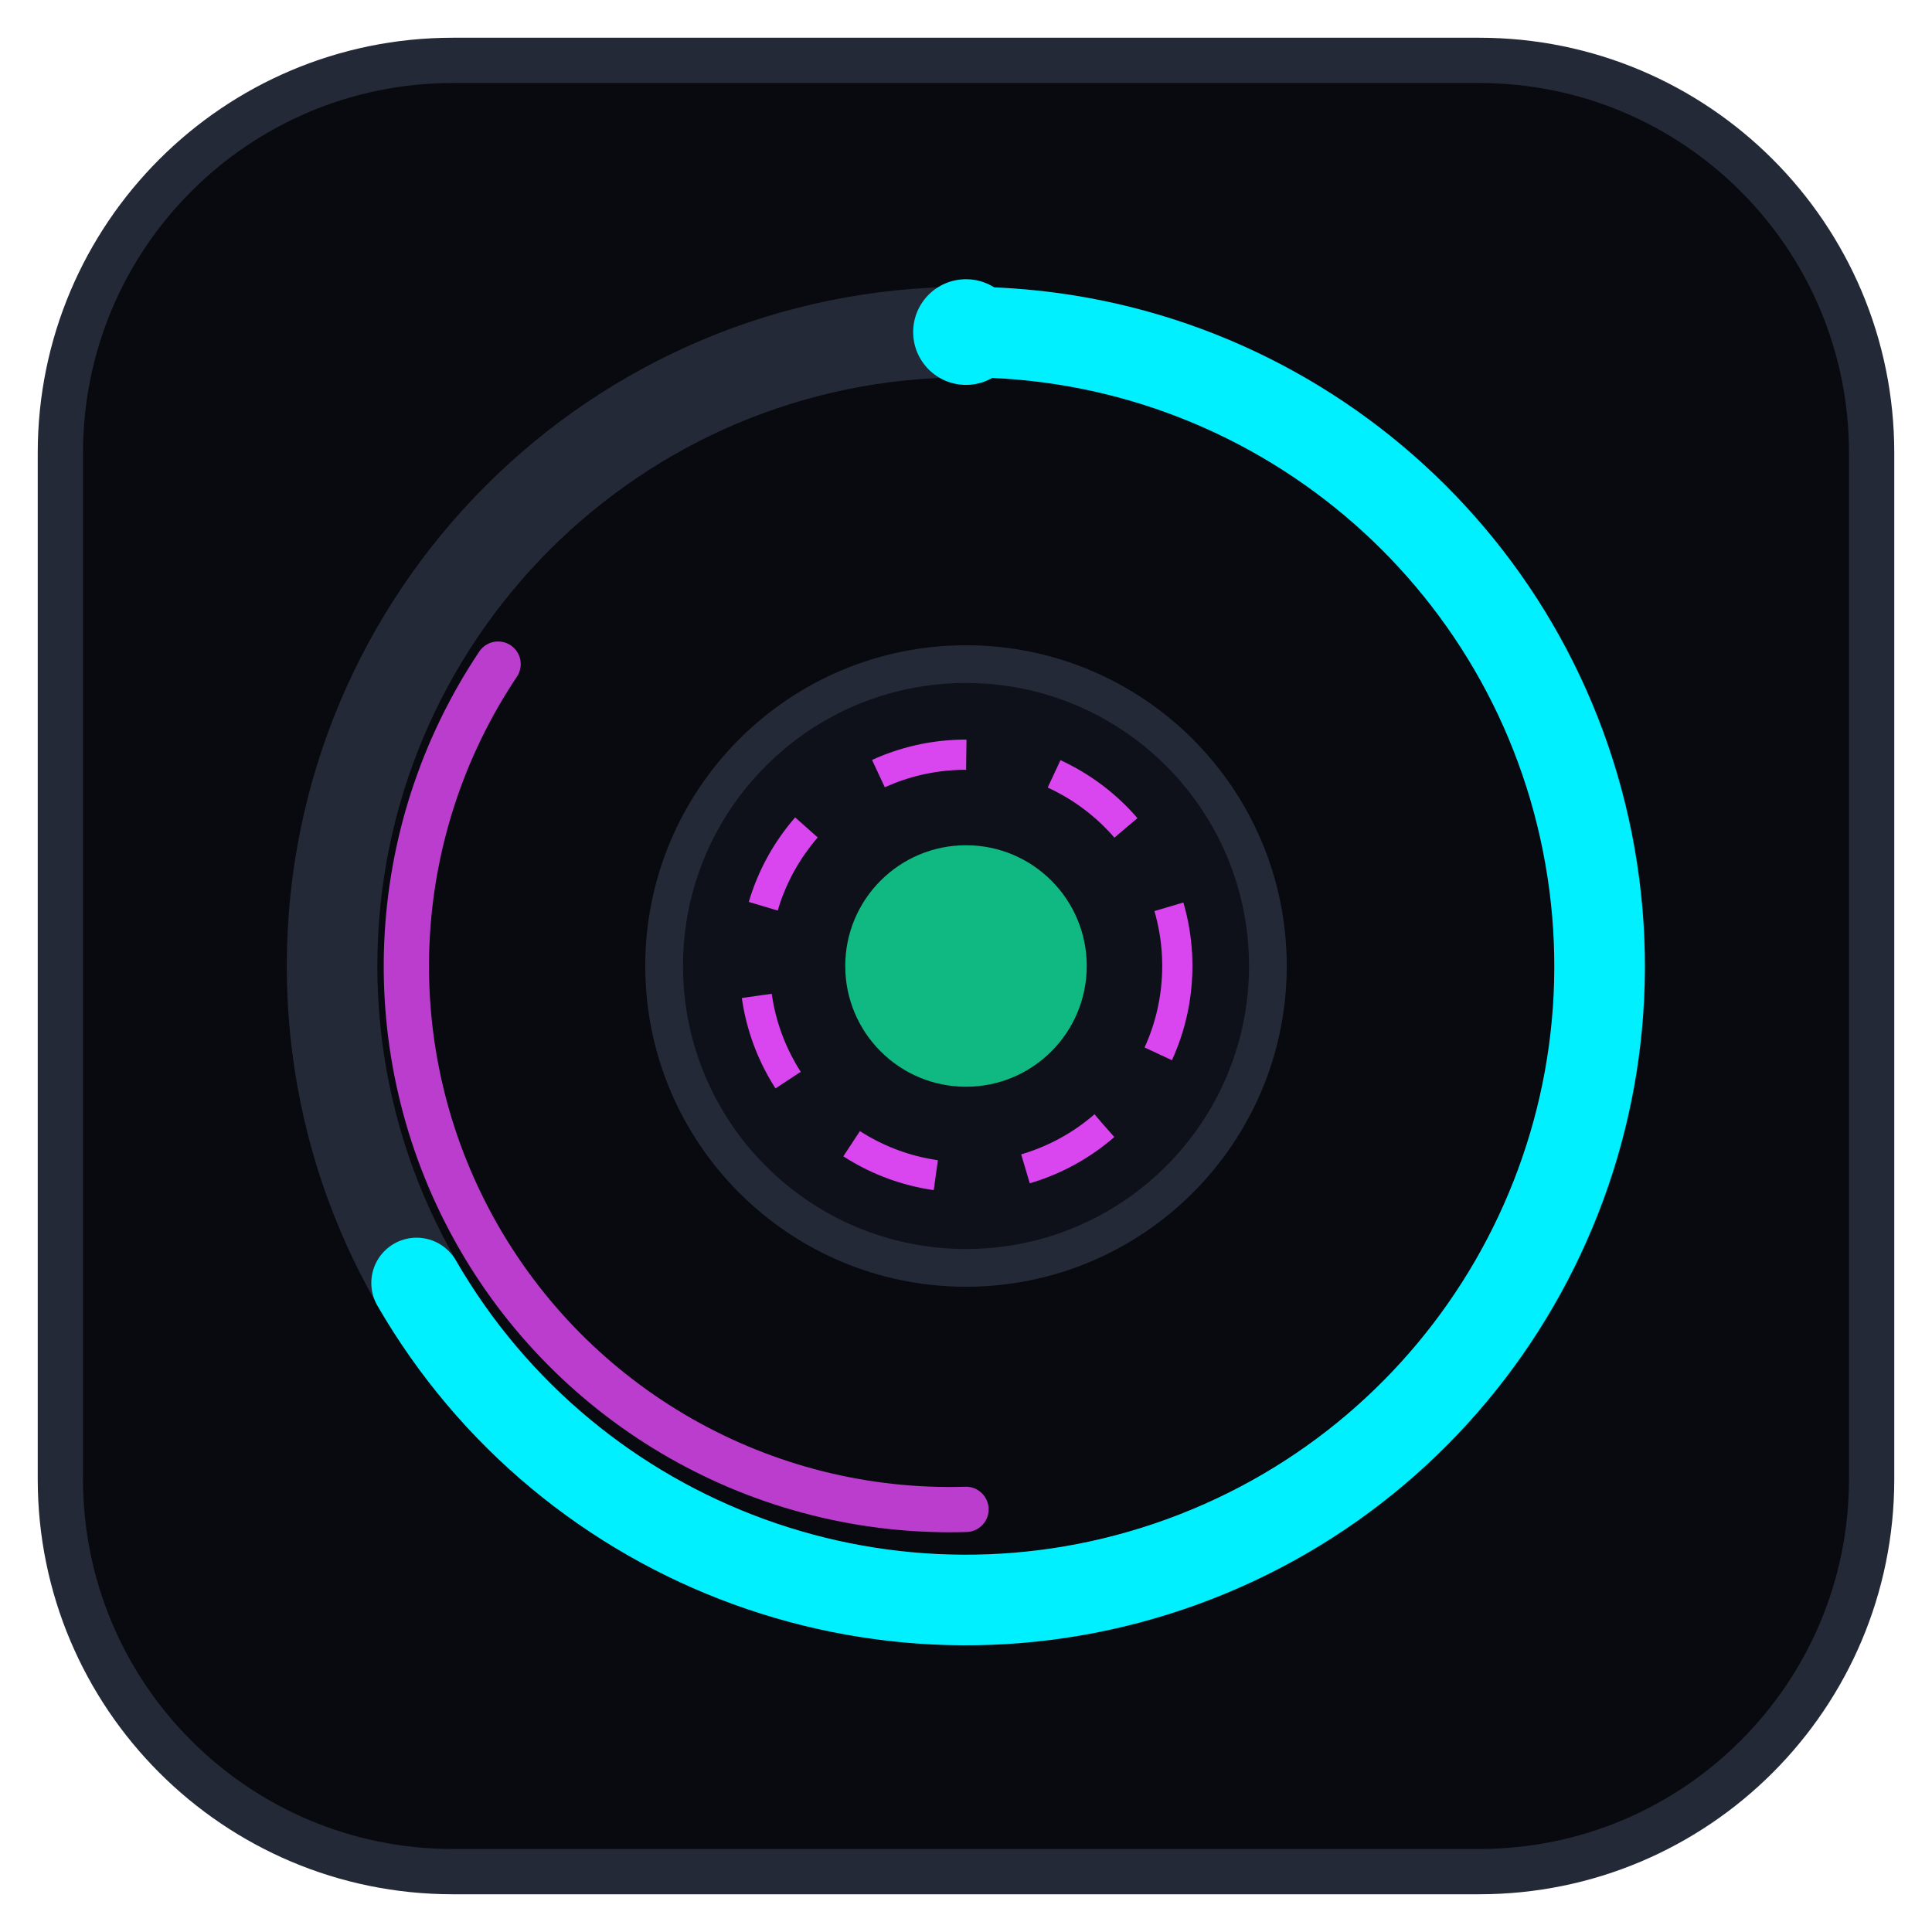
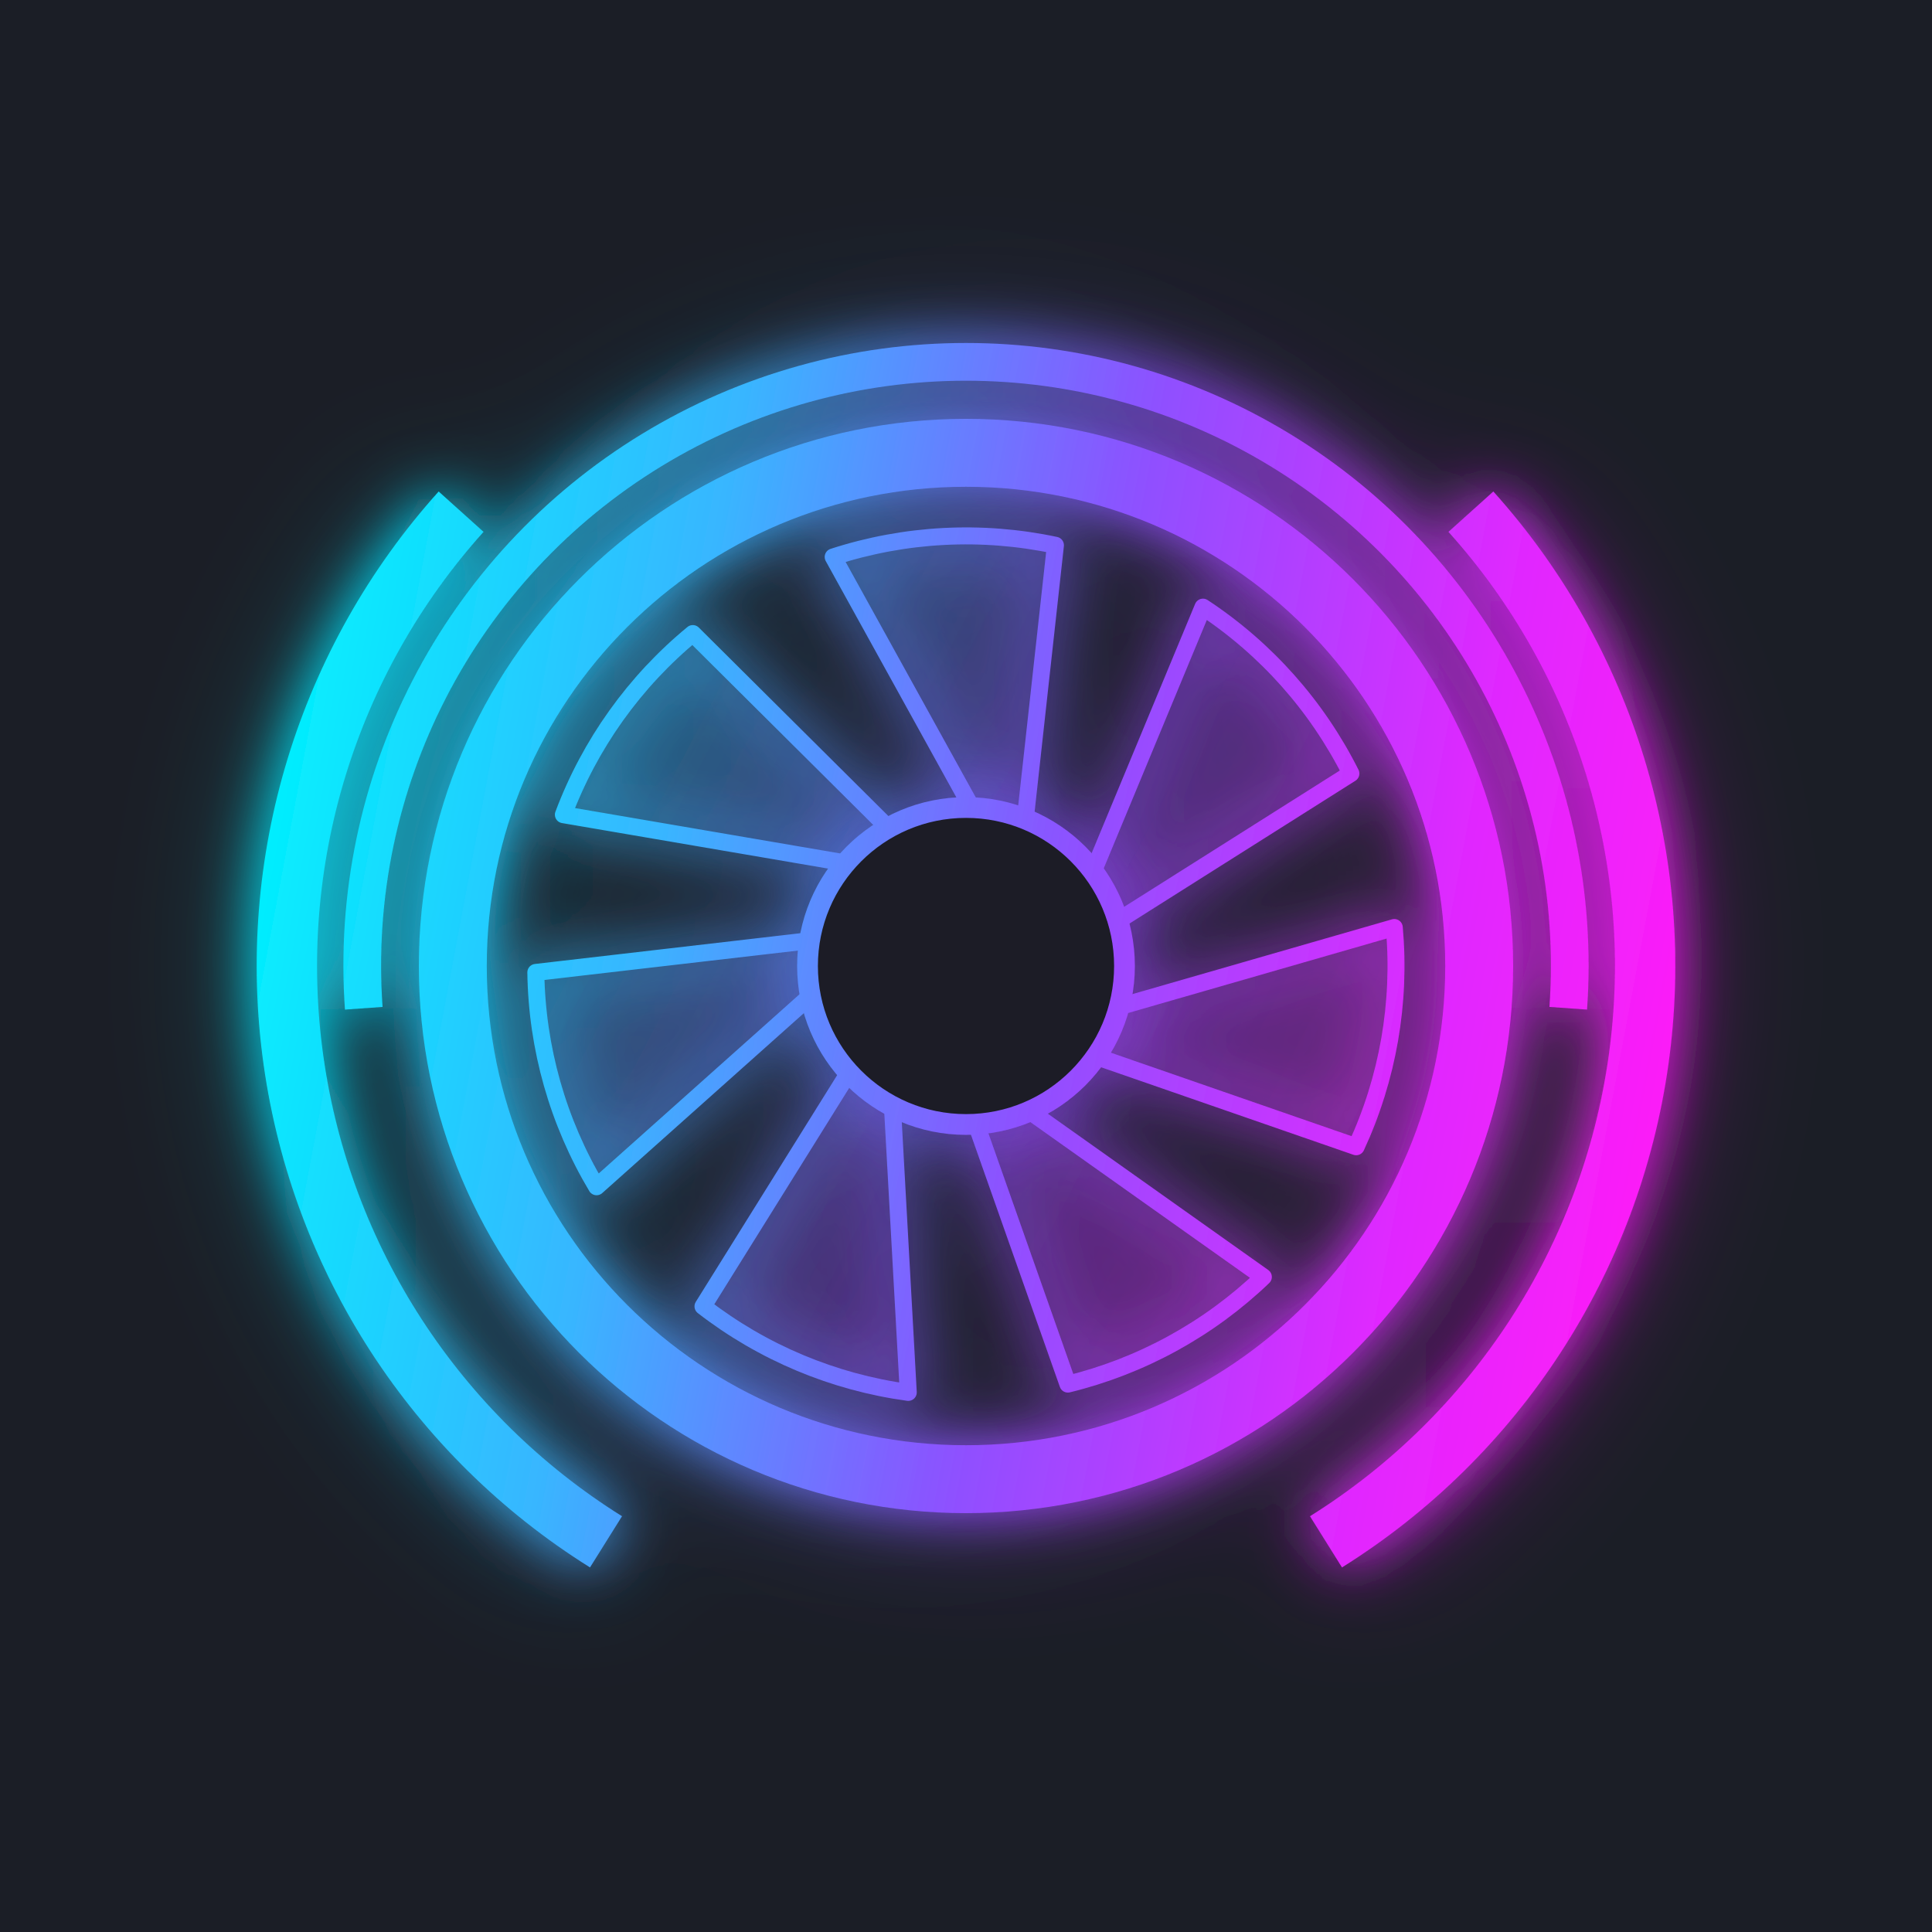
- <svg xmlns="http://www.w3.org/2000/svg" width="128" height="128" viewBox="0 0 128 128" fill="none">
-   <rect x="4" y="4" width="120" height="120" rx="26" fill="#090A0F" stroke="#232936" stroke-width="3" />
-   <circle cx="64" cy="64" r="42" stroke="#232936" stroke-width="6" />
-   <path d="M 64 22 A 42 42 0 1 1 27.6 85" stroke="#00F0FF" stroke-width="6" stroke-linecap="round" />
-   <path d="M 33 44 A 36 36 0 0 0 64 100" stroke="#D946EF" stroke-width="3" stroke-linecap="round" opacity="0.85" />
-   <circle cx="64" cy="64" r="20" fill="#0E111A" stroke="#232936" stroke-width="2.5" />
-   <circle cx="64" cy="64" r="8" fill="#10B981" />
-   <circle cx="64" cy="64" r="14" stroke="#D946EF" stroke-width="2" stroke-dasharray="6 6" />
-   <circle cx="64" cy="22" r="3.5" fill="#00F0FF" />
+ <svg xmlns="http://www.w3.org/2000/svg" viewBox="0 0 512 512" width="100%" height="100%">
+   <defs>
+     <linearGradient id="nx-grad" gradientUnits="userSpaceOnUse" x1="64" y1="220" x2="448" y2="292">
+       <stop offset="0%" stop-color="#00f2fe" />
+       <stop offset="28%" stop-color="#38b6ff" />
+       <stop offset="55%" stop-color="#8c52ff" />
+       <stop offset="82%" stop-color="#e028ff" />
+       <stop offset="100%" stop-color="#ff1cf7" />
+     </linearGradient>
+     <linearGradient id="blade-fill" gradientUnits="userSpaceOnUse" x1="110" y1="180" x2="402" y2="332">
+       <stop offset="0%" stop-color="#00f2fe" stop-opacity="0.22" />
+       <stop offset="50%" stop-color="#8c52ff" stop-opacity="0.18" />
+       <stop offset="100%" stop-color="#ff1cf7" stop-opacity="0.22" />
+     </linearGradient>
+     <filter id="neon-glow" x="-20%" y="-20%" width="140%" height="140%">
+       <feGaussianBlur in="SourceGraphic" stdDeviation="8" result="blur1" />
+       <feGaussianBlur in="SourceGraphic" stdDeviation="18" result="blur2" />
+       <feComponentTransfer in="blur2" result="soft-glow">
+         <feFuncA type="linear" slope="0.35" />
+       </feComponentTransfer>
+       <feMerge>
+         <feMergeNode in="soft-glow" />
+         <feMergeNode in="blur1" />
+         <feMergeNode in="SourceGraphic" />
+       </feMerge>
+     </filter>
+   </defs>
+   <rect width="512" height="512" fill="#1b1e26" />
+   <g filter="url(#neon-glow)">
+     <path d="M 160.6 408.6 A 180 180 0 0 1 122.2 135.6" fill="none" stroke="url(#nx-grad)" stroke-width="16" stroke-linecap="butt" />
+     <path d="M 389.8 135.6 A 180 180 0 0 1 351.4 408.6" fill="none" stroke="url(#nx-grad)" stroke-width="16" stroke-linecap="butt" />
+     <path d="M 96.4 267.2 A 160 160 0 1 1 415.6 267.2" fill="none" stroke="url(#nx-grad)" stroke-width="10" stroke-linecap="butt" />
+     <circle cx="256" cy="256" r="136" fill="none" stroke="url(#nx-grad)" stroke-width="18" />
+     <g fill="url(#blade-fill)" stroke="url(#nx-grad)" stroke-width="4.5" stroke-linejoin="round">
+       <path d="M 257.5 214.0 L 220.8 147.6 A 114 114 0 0 1 279.7 144.5 L 271.7 217.1 A 42 42 0 0 0 257.5 214.0 Z" />
+       <path d="M 289.7 231.0 L 318.8 160.9 A 114 114 0 0 1 358.0 205.0 L 296.3 244.0 A 42 42 0 0 0 289.7 231.0 Z" />
+       <path d="M 296.6 266.8 L 369.5 245.8 A 114 114 0 0 1 359.4 303.9 L 290.5 280.0 A 42 42 0 0 0 296.6 266.8 Z" />
+       <path d="M 272.9 294.5 L 334.8 338.4 A 114 114 0 0 1 283.0 366.8 L 258.7 297.9 A 42 42 0 0 0 272.9 294.5 Z" />
+       <path d="M 236.5 293.2 L 240.7 369.0 A 114 114 0 0 1 186.3 346.2 L 224.9 284.3 A 42 42 0 0 0 236.5 293.2 Z" />
+       <path d="M 214.8 263.9 L 158.1 314.5 A 114 114 0 0 1 142.0 257.7 L 214.5 249.3 A 42 42 0 0 0 214.8 263.9 Z" />
+       <path d="M 224.1 228.7 L 149.3 215.9 A 114 114 0 0 1 183.6 167.9 L 235.4 219.4 A 42 42 0 0 0 224.1 228.7 Z" />
+     </g>
+     <circle cx="256" cy="256" r="42" fill="#1b1e26" stroke="url(#nx-grad)" stroke-width="5.5" />
+   </g>
</svg>
